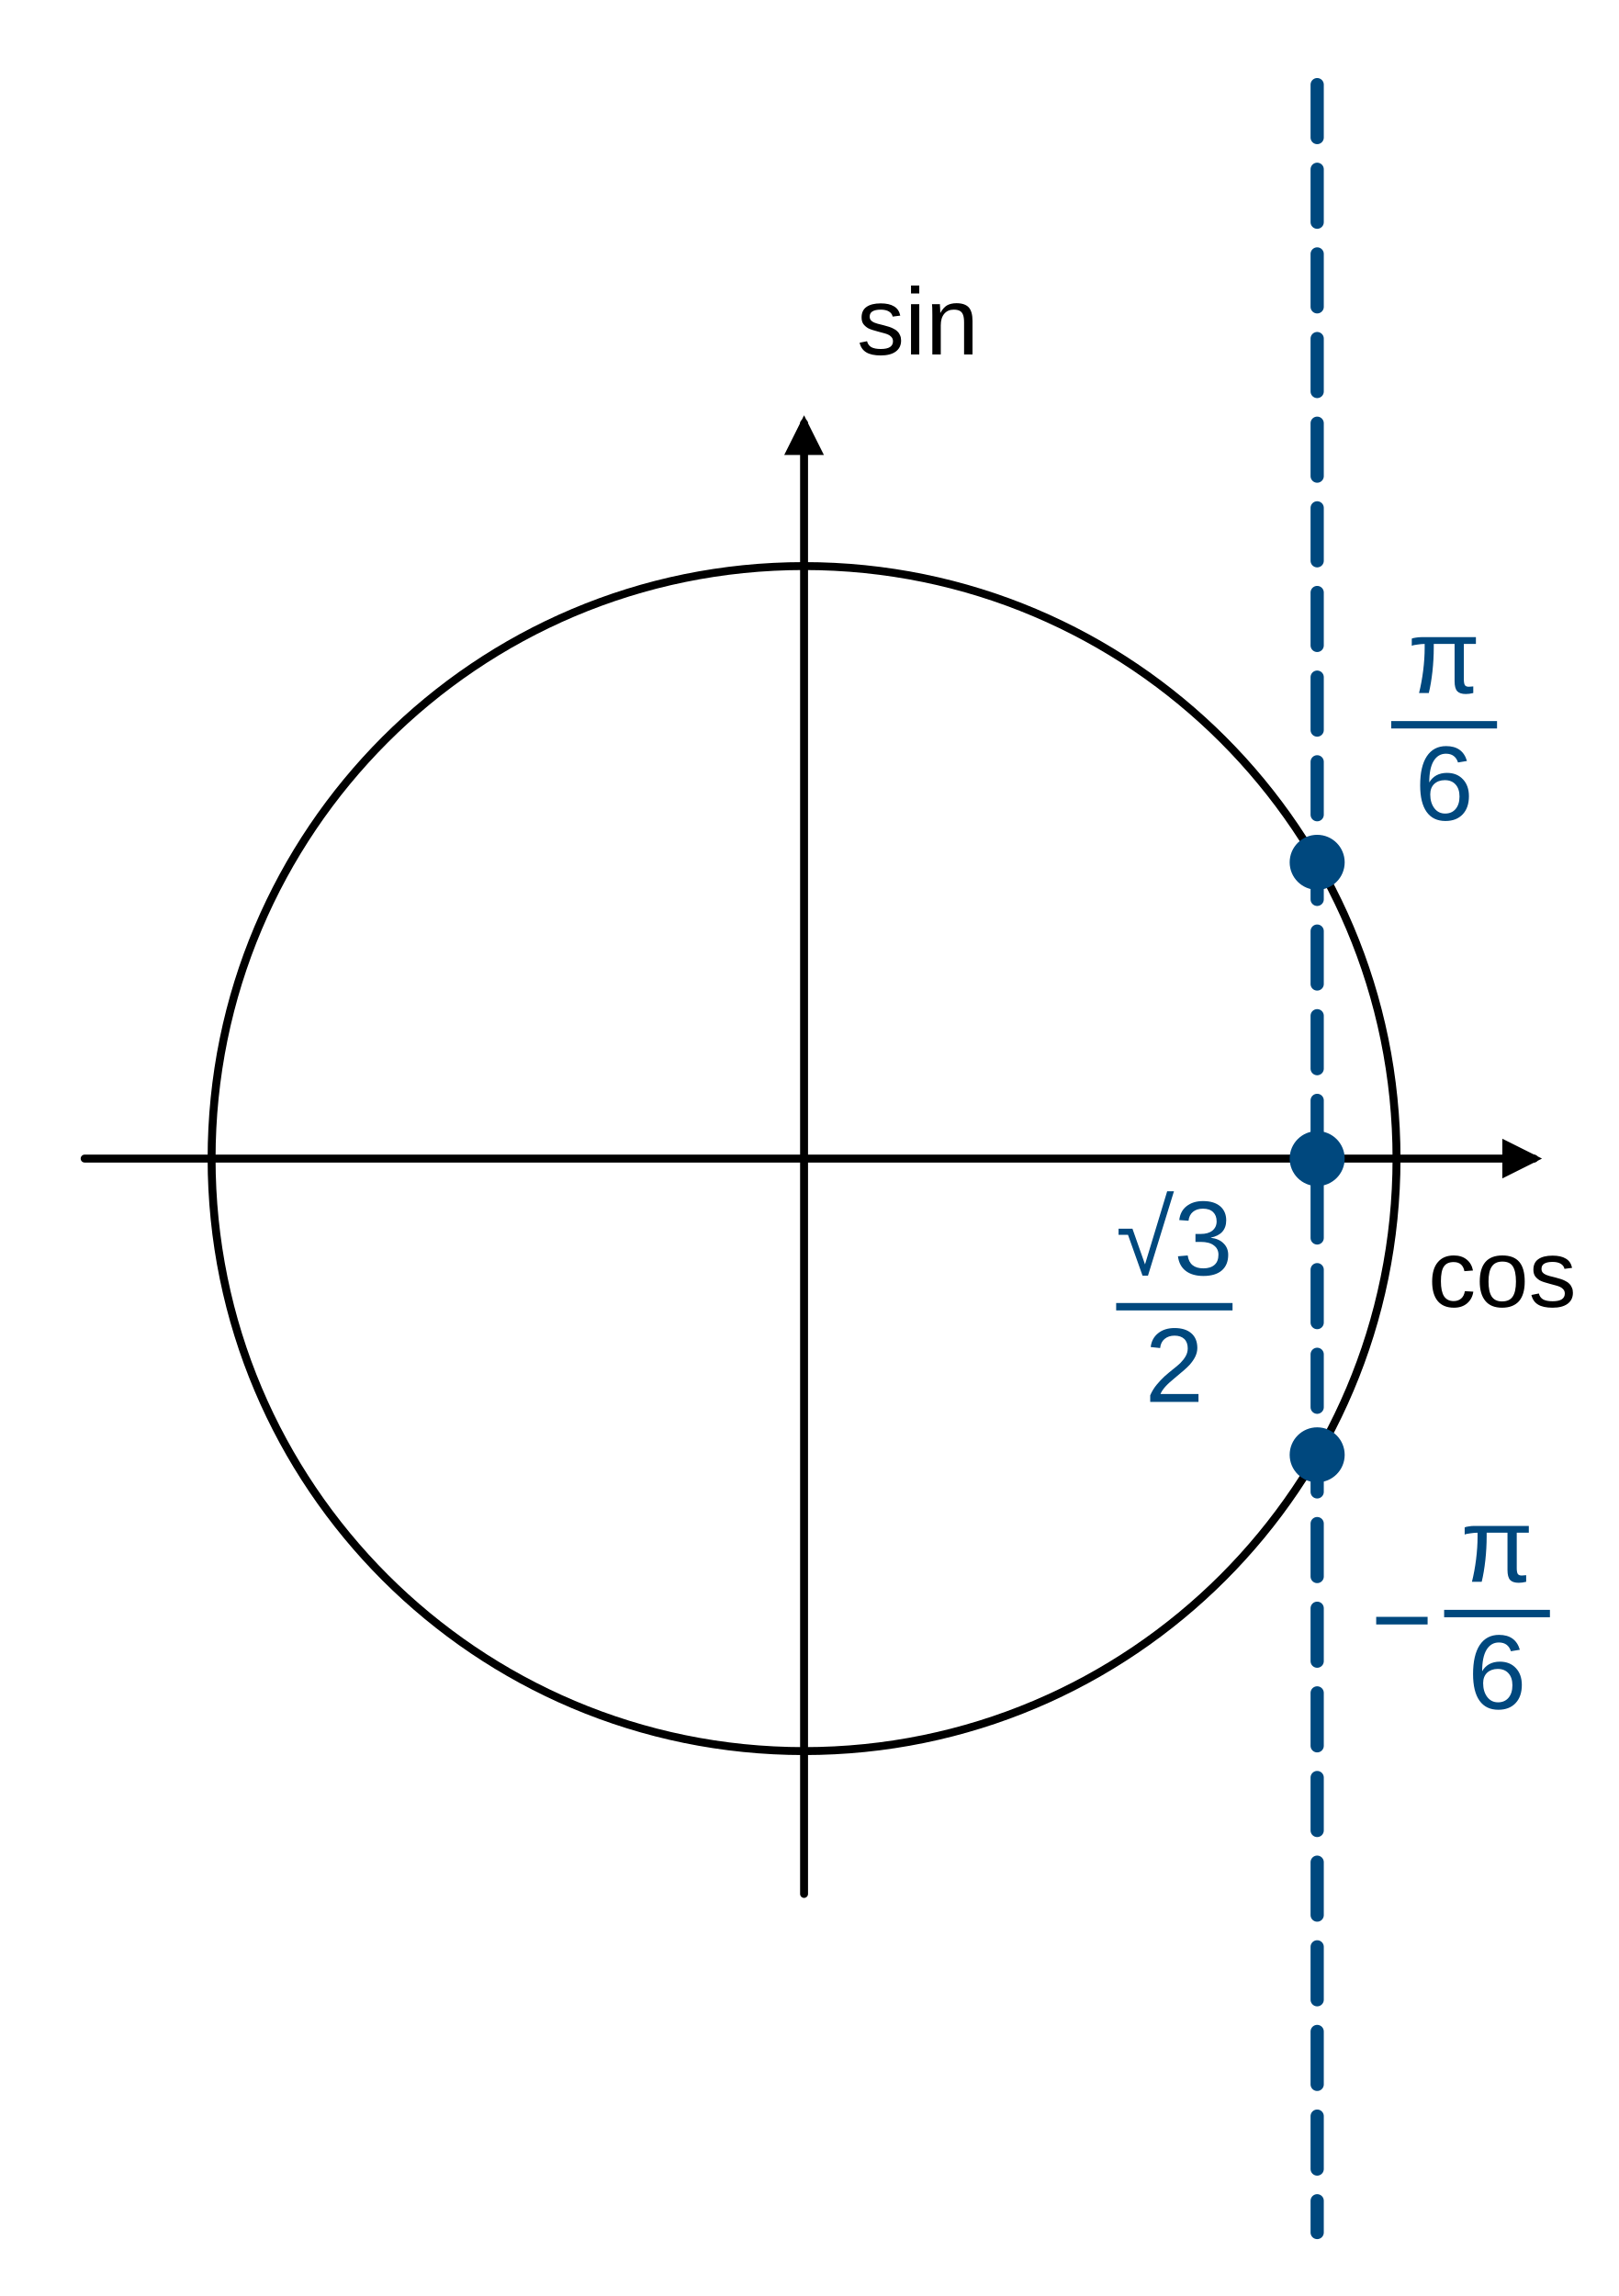
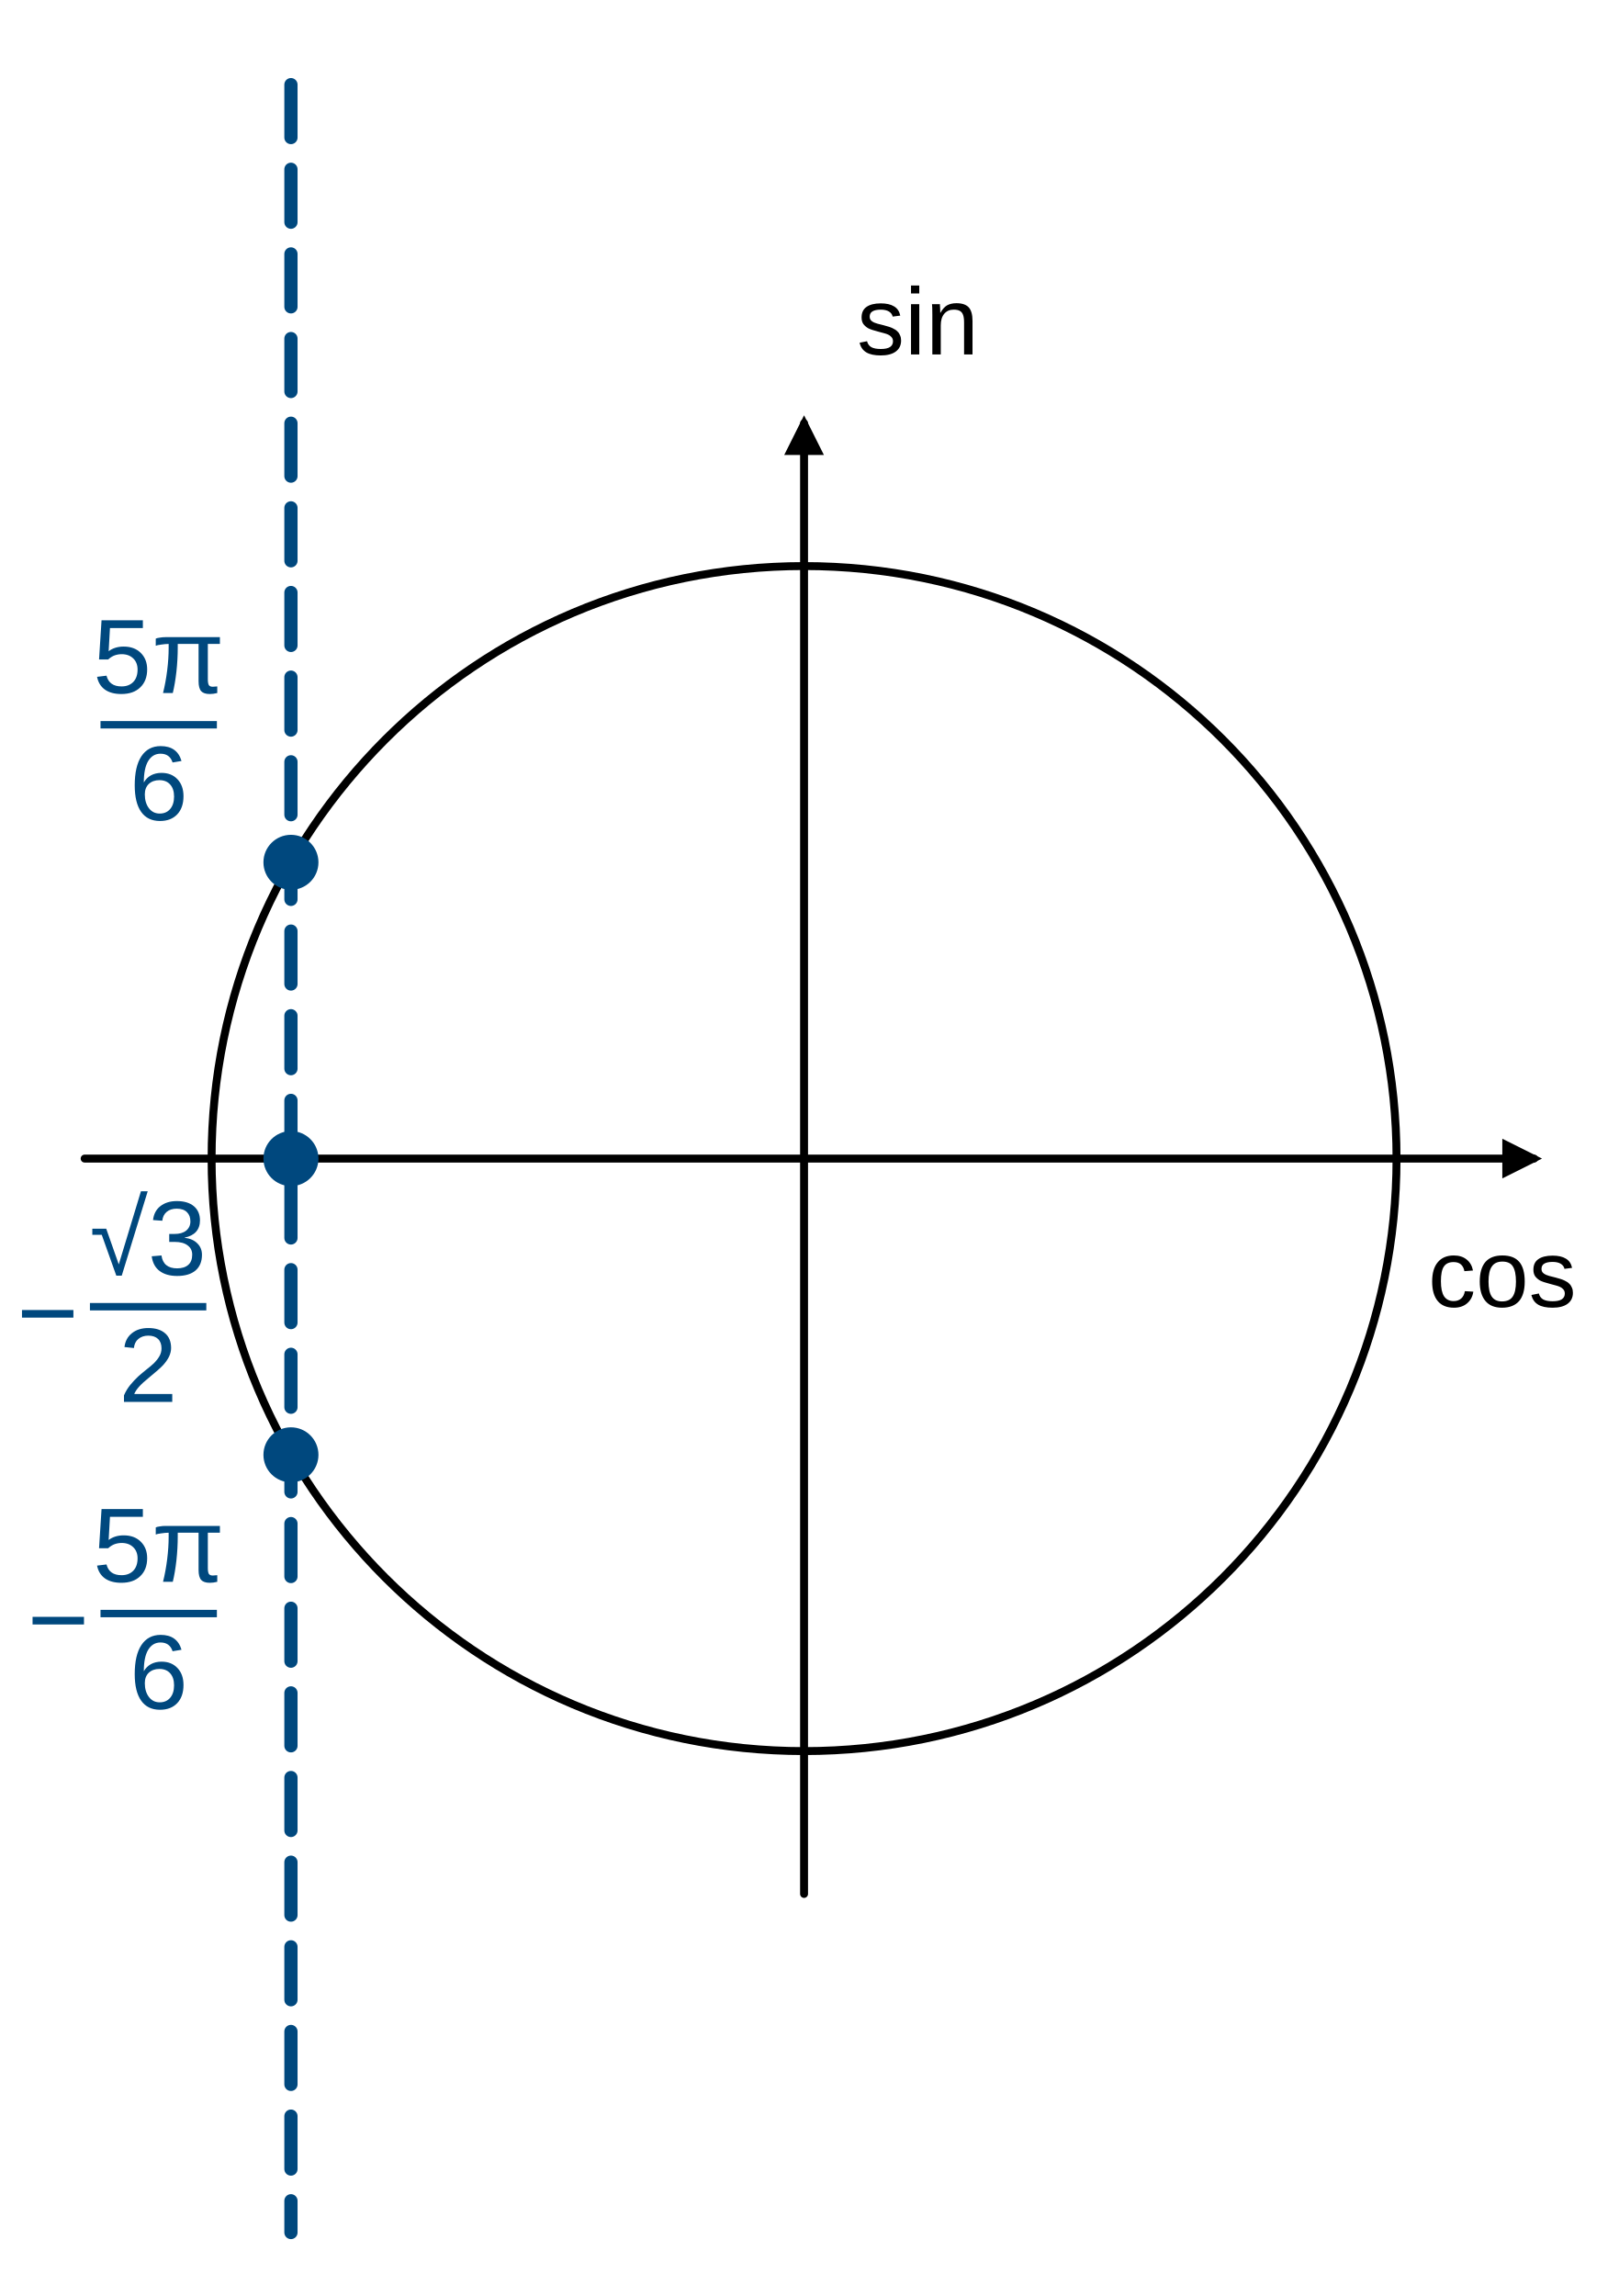
<svg xmlns="http://www.w3.org/2000/svg" width="153" height="217" viewBox="0 0 153 217" role="img" aria-labelledby="title desc">
  <defs>
    <marker id="axis-arrow" markerWidth="5" markerHeight="5" refX="4" refY="2.5" orient="auto">
      <path d="M0,0 L5,2.5 L0,5 Z" fill="#000000" />
    </marker>
  </defs>
  <circle cx="76.0" cy="109.5" r="56.0" fill="none" stroke="#000000" stroke-width="0.75" stroke-linecap="round" stroke-linejoin="round" stroke-miterlimit="8" />
  <line x1="8" y1="109.5" x2="145" y2="109.5" fill="none" stroke="#000000" stroke-width="0.75" stroke-linecap="round" stroke-linejoin="round" stroke-miterlimit="8" marker-end="url(#axis-arrow)" />
  <line x1="76.0" y1="179" x2="76.0" y2="40" fill="none" stroke="#000000" stroke-width="0.75" stroke-linecap="round" stroke-linejoin="round" stroke-miterlimit="8" marker-end="url(#axis-arrow)" />
-   <line x1="124.5" y1="8" x2="124.5" y2="211" fill="none" stroke="#00487E" stroke-width="1.25" stroke-linecap="round" stroke-linejoin="round" stroke-miterlimit="8" stroke-dasharray="5,3" />
-   <circle cx="124.5" cy="81.5" r="2.6" fill="#00487E" />
-   <circle cx="124.5" cy="137.5" r="2.6" fill="#00487E" />
-   <circle cx="124.5" cy="109.5" r="2.6" fill="#00487E" />
-   <g data-angle="√3/2" fill="#00487E" font-family="Liberation Sans, DejaVu Sans, sans-serif" font-size="10">
-     <text x="111" y="120.5" text-anchor="middle">√3</text>
-     <line x1="105.5" y1="123.5" x2="116.5" y2="123.5" stroke="#00487E" stroke-width="0.7" />
-     <text x="111" y="132.5" text-anchor="middle">2</text>
+   <line x1="27.5" y1="8" x2="27.5" y2="211" fill="none" stroke="#00487E" stroke-width="1.25" stroke-linecap="round" stroke-linejoin="round" stroke-miterlimit="8" stroke-dasharray="5,3" />
+   <circle cx="27.5" cy="81.5" r="2.6" fill="#00487E" />
+   <circle cx="27.5" cy="137.5" r="2.6" fill="#00487E" />
+   <circle cx="27.5" cy="109.5" r="2.6" fill="#00487E" />
+   <g data-angle="−√3/2" fill="#00487E" font-family="Liberation Sans, DejaVu Sans, sans-serif" font-size="10">
+     <text x="4.5" y="127.5" text-anchor="middle">−</text>
+     <text x="14" y="120.5" text-anchor="middle">√3</text>
+     <line x1="8.5" y1="123.5" x2="19.5" y2="123.5" stroke="#00487E" stroke-width="0.7" />
+     <text x="14" y="132.5" text-anchor="middle">2</text>
  </g>
-   <g data-angle="π/6" fill="#00487E" font-family="Liberation Sans, DejaVu Sans, sans-serif" font-size="10">
-     <text x="136.5" y="65.5" text-anchor="middle">π</text>
-     <line x1="131.5" y1="68.5" x2="141.5" y2="68.5" stroke="#00487E" stroke-width="0.7" />
-     <text x="136.5" y="77.5" text-anchor="middle">6</text>
+   <g data-angle="5π/6" fill="#00487E" font-family="Liberation Sans, DejaVu Sans, sans-serif" font-size="10">
+     <text x="15" y="65.5" text-anchor="middle">5π</text>
+     <line x1="9.5" y1="68.5" x2="20.5" y2="68.5" stroke="#00487E" stroke-width="0.7" />
+     <text x="15" y="77.5" text-anchor="middle">6</text>
  </g>
-   <g data-angle="−π/6" fill="#00487E" font-family="Liberation Sans, DejaVu Sans, sans-serif" font-size="10">
-     <text x="132.5" y="156.5" text-anchor="middle">−</text>
-     <text x="141.5" y="149.5" text-anchor="middle">π</text>
-     <line x1="136.5" y1="152.5" x2="146.5" y2="152.5" stroke="#00487E" stroke-width="0.7" />
-     <text x="141.5" y="161.5" text-anchor="middle">6</text>
+   <g data-angle="−5π/6" fill="#00487E" font-family="Liberation Sans, DejaVu Sans, sans-serif" font-size="10">
+     <text x="5.5" y="156.5" text-anchor="middle">−</text>
+     <text x="15" y="149.5" text-anchor="middle">5π</text>
+     <line x1="9.5" y1="152.5" x2="20.5" y2="152.5" stroke="#00487E" stroke-width="0.7" />
+     <text x="15" y="161.5" text-anchor="middle">6</text>
  </g>
  <text x="149" y="123.5" fill="#000000" font-family="Liberation Sans, DejaVu Sans, sans-serif" font-size="9" text-anchor="end">cos</text>
  <text x="81" y="33.5" fill="#000000" font-family="Liberation Sans, DejaVu Sans, sans-serif" font-size="9" text-anchor="start">sin</text>
</svg>
